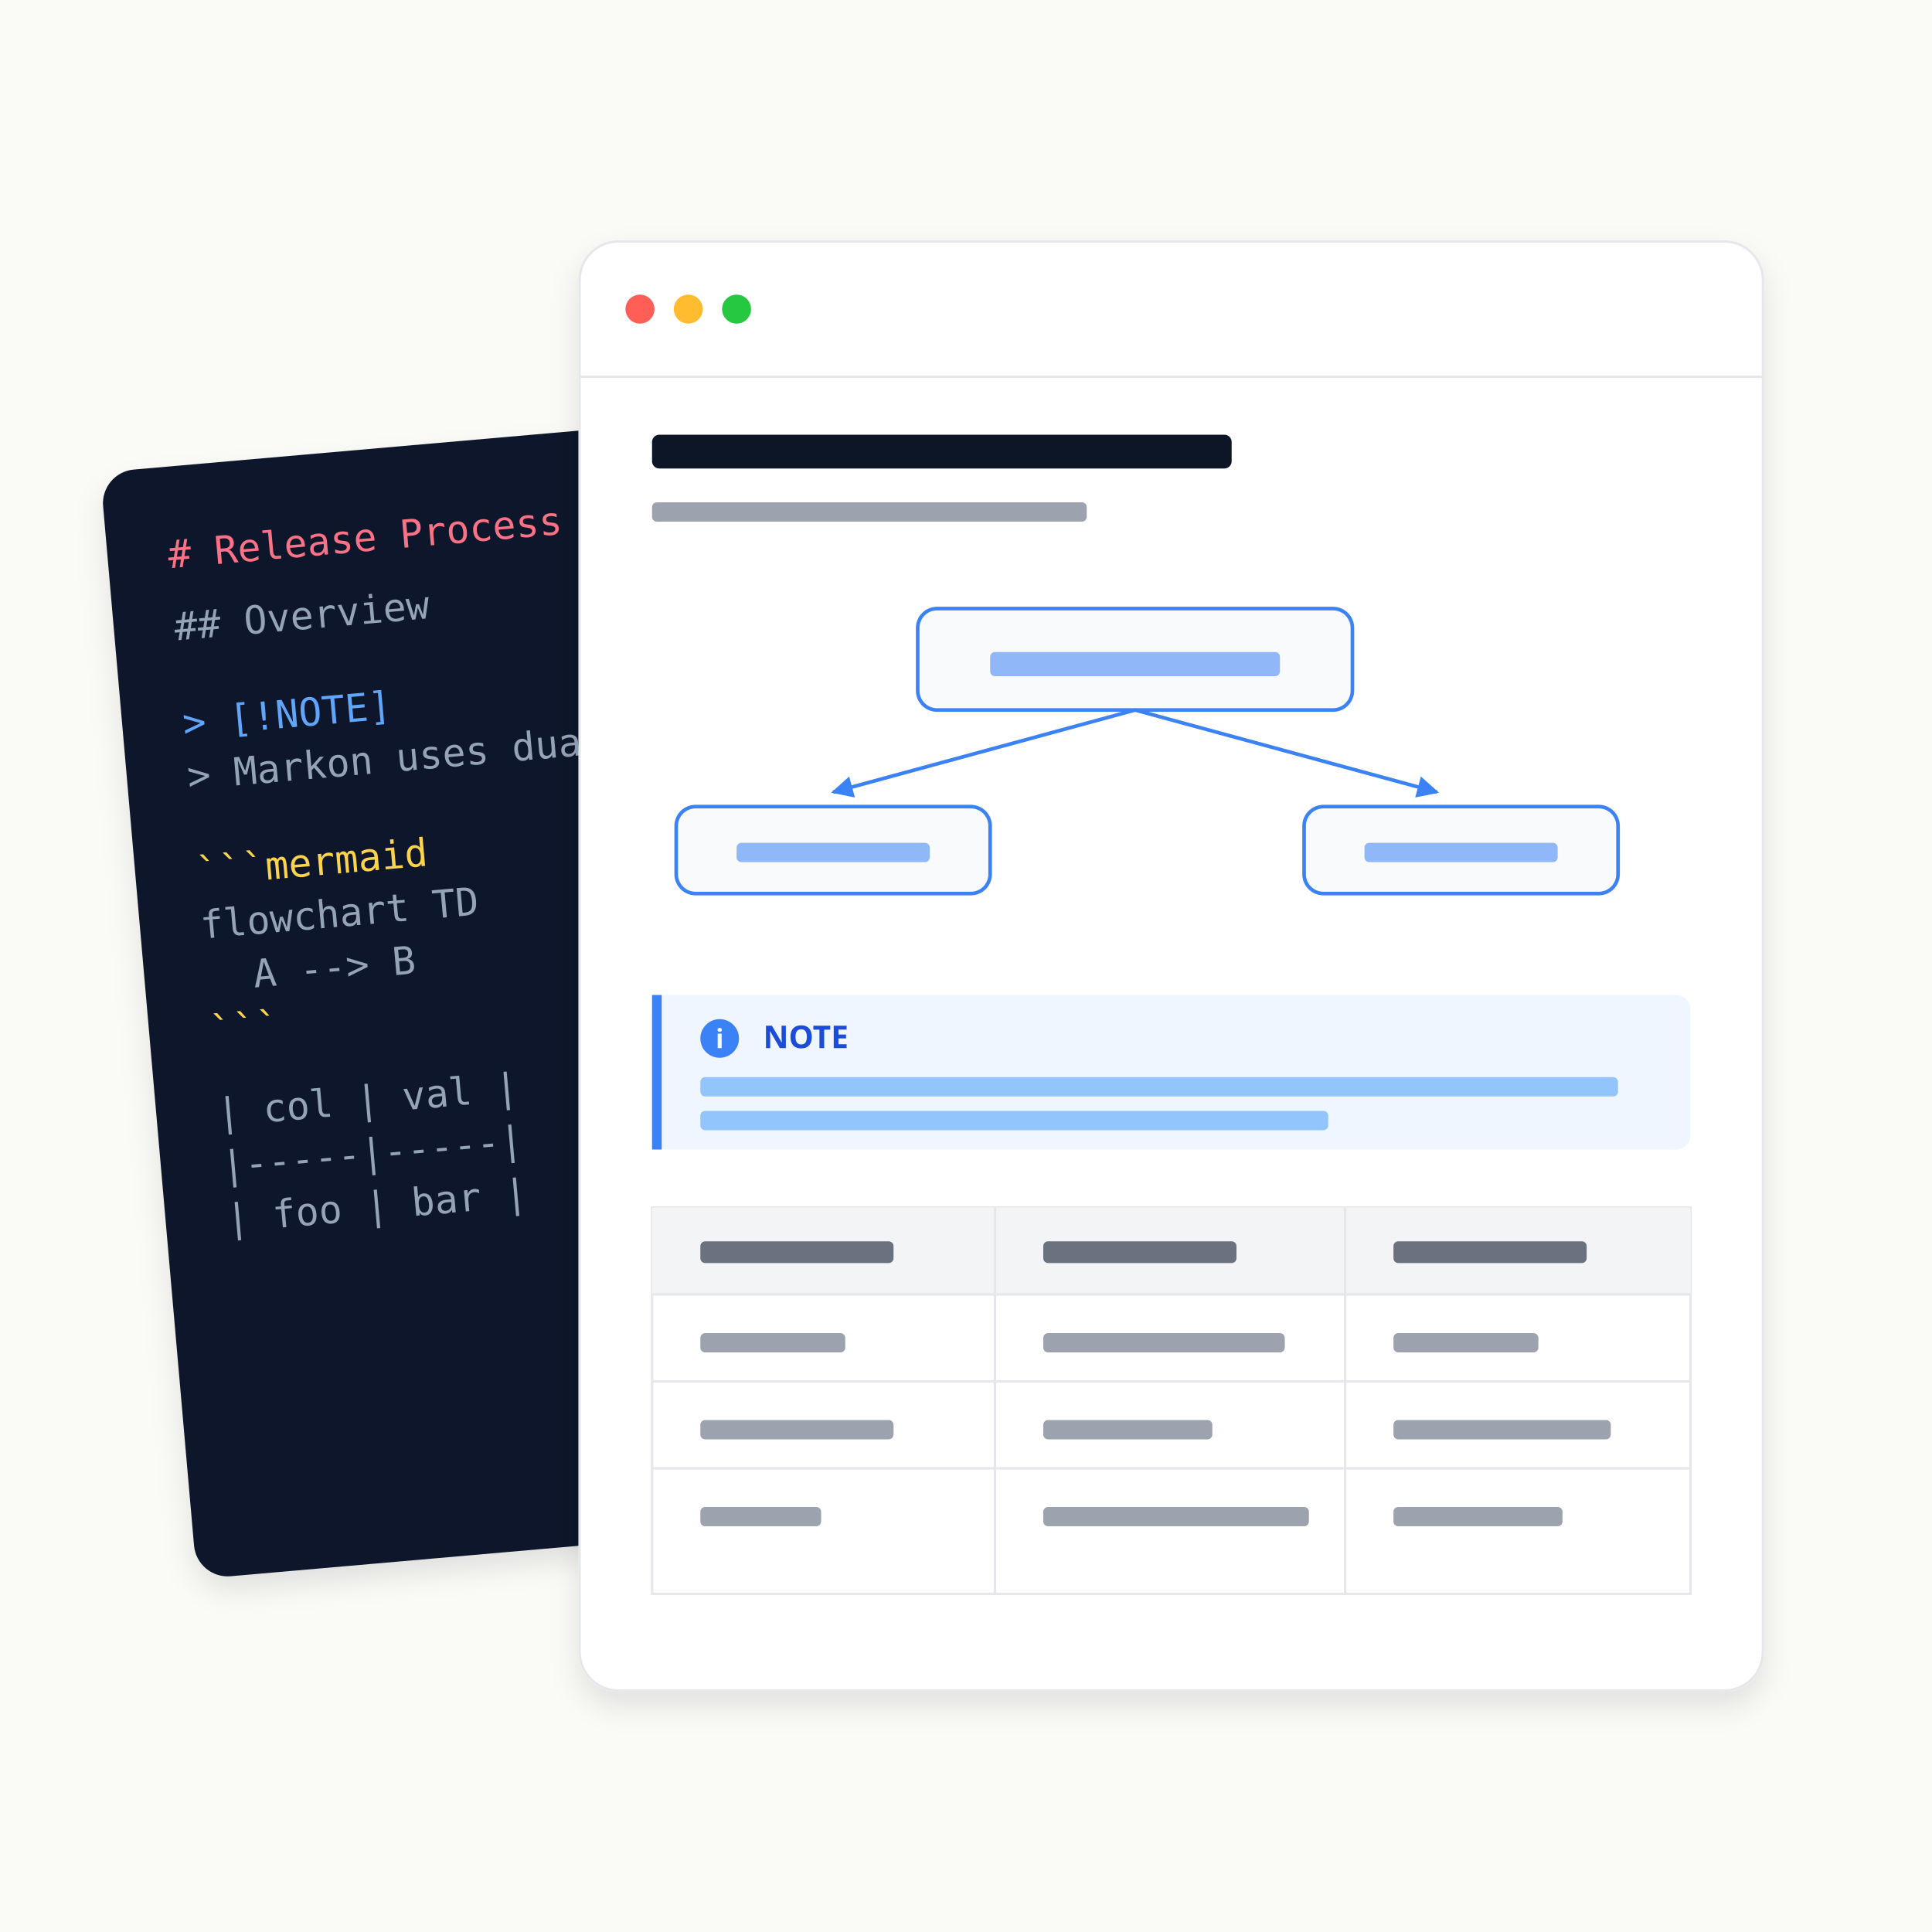
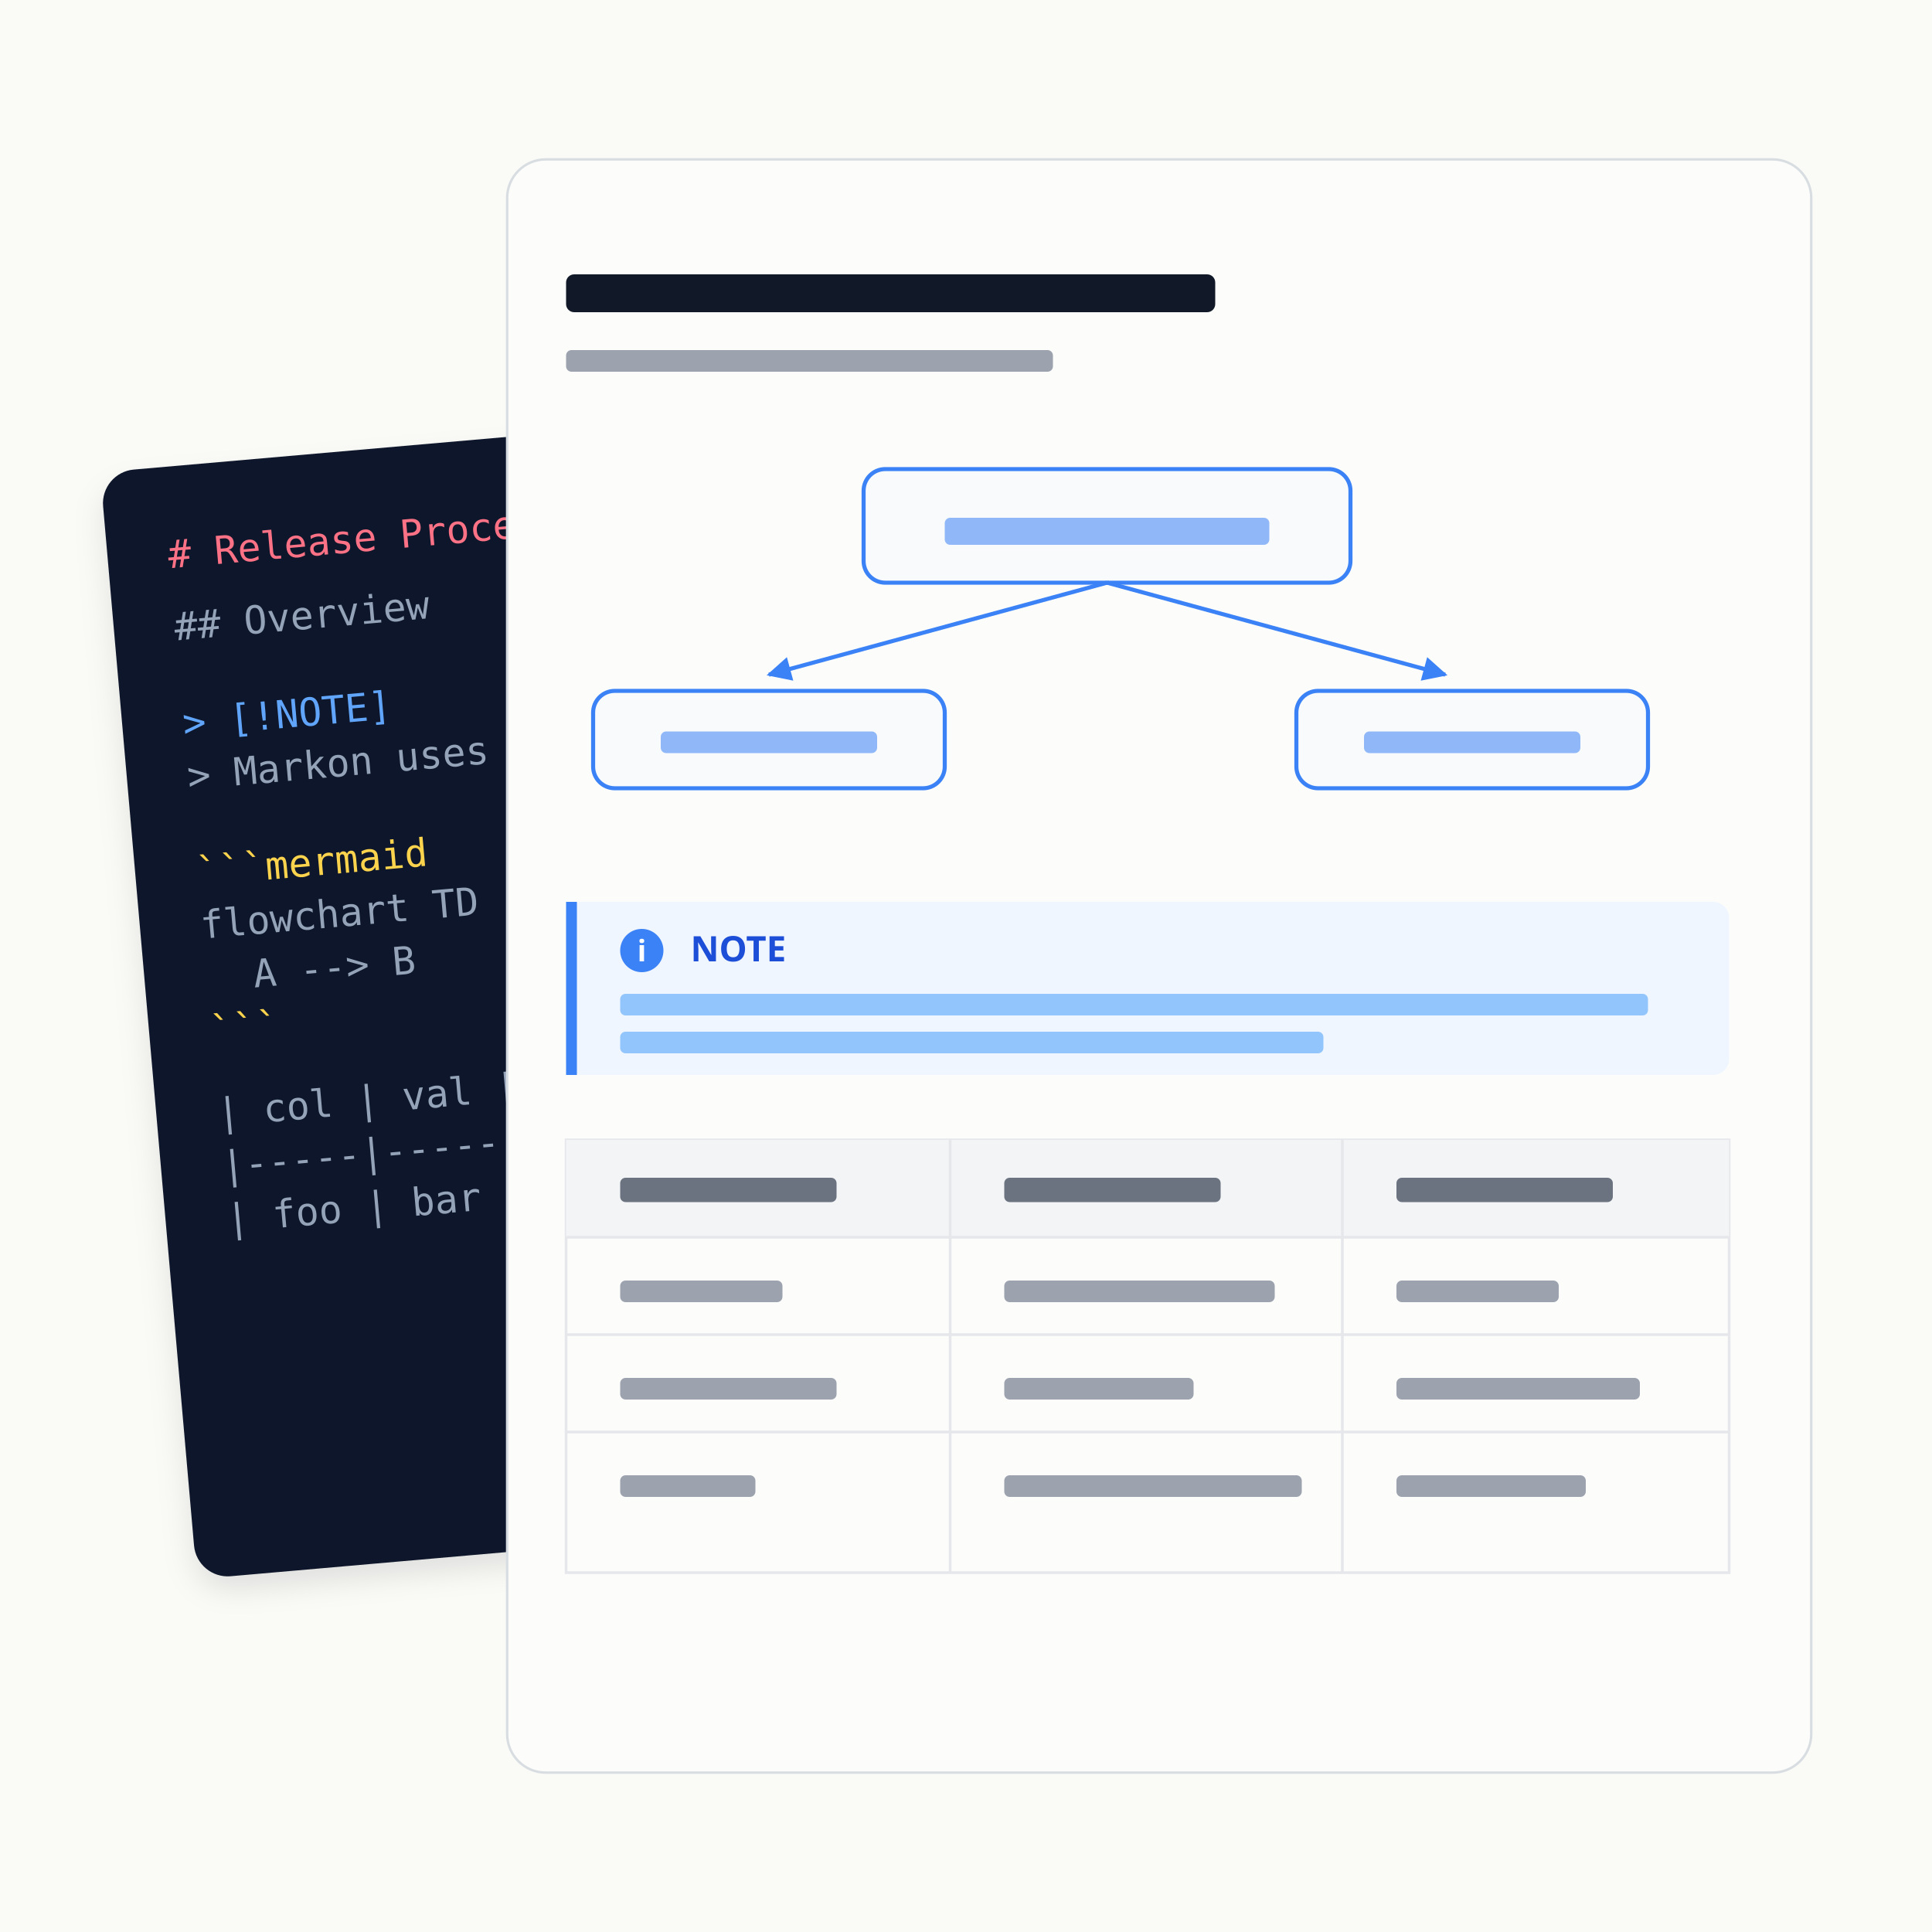
<svg xmlns="http://www.w3.org/2000/svg" viewBox="0 0 800 800" width="800" height="800">
  <defs>
    <filter id="sh" x="-20%" y="-20%" width="140%" height="140%">
      <feGaussianBlur in="SourceAlpha" stdDeviation="6" />
      <feOffset dy="6" />
      <feComponentTransfer>
        <feFuncA type="linear" slope="0.10" />
      </feComponentTransfer>
      <feMerge>
        <feMergeNode />
        <feMergeNode in="SourceGraphic" />
      </feMerge>
    </filter>
    <marker id="arr" viewBox="0 0 10 10" refX="9" refY="5" markerWidth="6" markerHeight="6" orient="auto">
      <path d="M 0 0 L 10 5 L 0 10 z" fill="#3B82F6" />
    </marker>
  </defs>
  <rect width="800" height="800" fill="#FAFAF7" />
  <g transform="rotate(-5 230 400)">
    <rect x="60" y="180" width="340" height="460" rx="14" fill="#0F172A" filter="url(#sh)" />
    <g font-family="ui-monospace, SFMono-Regular, Menlo, monospace" font-size="16" fill="#94A3B8">
      <text x="85" y="222" fill="#FB7185"># Release Process</text>
      <text x="85" y="252">## Overview</text>
      <text x="85" y="292" fill="#60A5FA">&gt; [!NOTE]</text>
      <text x="85" y="314">&gt; Markon uses dual</text>
      <text x="85" y="354" fill="#FCD34D">```mermaid</text>
      <text x="85" y="376">flowchart TD</text>
      <text x="105" y="398">A --&gt; B</text>
      <text x="85" y="420" fill="#FCD34D">```</text>
      <text x="85" y="454">| col | val |</text>
      <text x="85" y="476">|-----|-----|</text>
      <text x="85" y="498">| foo | bar |</text>
    </g>
  </g>
-   <g filter="url(#sh)">
-     <rect x="240" y="100" width="490" height="600" rx="16" fill="#FFFFFF" stroke="#E5E7EB" />
-     <circle cx="265" cy="128" r="6" fill="#FF5F57" />
-     <circle cx="285" cy="128" r="6" fill="#FEBC2E" />
-     <circle cx="305" cy="128" r="6" fill="#28C840" />
-     <line x1="240" y1="156" x2="730" y2="156" stroke="#E5E7EB" />
-     <rect x="270" y="180" rx="3" width="240" height="14" fill="#111827" />
-     <rect x="270" y="208" rx="2" width="180" height="8" fill="#9CA3AF" />
-     <rect x="380" y="252" rx="8" width="180" height="42" fill="#F8FAFC" stroke="#3B82F6" stroke-width="1.5" />
-     <rect x="410" y="270" rx="2" width="120" height="10" fill="#3B82F6" opacity="0.55" />
-     <line x1="470" y1="294" x2="345" y2="328" stroke="#3B82F6" stroke-width="1.5" marker-end="url(#arr)" />
-     <line x1="470" y1="294" x2="595" y2="328" stroke="#3B82F6" stroke-width="1.5" marker-end="url(#arr)" />
-     <rect x="280" y="334" rx="8" width="130" height="36" fill="#F8FAFC" stroke="#3B82F6" stroke-width="1.5" />
-     <rect x="305" y="349" rx="2" width="80" height="8" fill="#3B82F6" opacity="0.55" />
-     <rect x="540" y="334" rx="8" width="130" height="36" fill="#F8FAFC" stroke="#3B82F6" stroke-width="1.5" />
-     <rect x="565" y="349" rx="2" width="80" height="8" fill="#3B82F6" opacity="0.55" />
-     <rect x="270" y="412" rx="6" width="430" height="64" fill="#EFF6FF" />
-     <rect x="270" y="412" width="4" height="64" fill="#3B82F6" />
-     <circle cx="298" cy="430" r="8" fill="#3B82F6" />
-     <text x="298" y="434" font-family="ui-sans-serif, system-ui" font-size="11" font-weight="700" fill="#FFFFFF" text-anchor="middle">i</text>
-     <text x="316" y="434" font-family="ui-sans-serif, system-ui" font-size="13" font-weight="700" fill="#1D4ED8">NOTE</text>
-     <rect x="290" y="446" rx="2" width="380" height="8" fill="#93C5FD" />
-     <rect x="290" y="460" rx="2" width="260" height="8" fill="#93C5FD" />
-     <rect x="270" y="500" width="430" height="160" fill="#FFFFFF" stroke="#E5E7EB" />
-     <rect x="270" y="500" width="430" height="36" fill="#F3F4F6" />
-     <line x1="270" y1="536" x2="700" y2="536" stroke="#E5E7EB" />
-     <line x1="270" y1="572" x2="700" y2="572" stroke="#E5E7EB" />
-     <line x1="270" y1="608" x2="700" y2="608" stroke="#E5E7EB" />
-     <line x1="412" y1="500" x2="412" y2="660" stroke="#E5E7EB" />
-     <line x1="557" y1="500" x2="557" y2="660" stroke="#E5E7EB" />
-     <rect x="290" y="514" rx="2" width="80" height="9" fill="#6B7280" />
-     <rect x="432" y="514" rx="2" width="80" height="9" fill="#6B7280" />
-     <rect x="577" y="514" rx="2" width="80" height="9" fill="#6B7280" />
-     <rect x="290" y="552" rx="2" width="60" height="8" fill="#9CA3AF" />
-     <rect x="432" y="552" rx="2" width="100" height="8" fill="#9CA3AF" />
-     <rect x="577" y="552" rx="2" width="60" height="8" fill="#9CA3AF" />
-     <rect x="290" y="588" rx="2" width="80" height="8" fill="#9CA3AF" />
-     <rect x="432" y="588" rx="2" width="70" height="8" fill="#9CA3AF" />
-     <rect x="577" y="588" rx="2" width="90" height="8" fill="#9CA3AF" />
-     <rect x="290" y="624" rx="2" width="50" height="8" fill="#9CA3AF" />
-     <rect x="432" y="624" rx="2" width="110" height="8" fill="#9CA3AF" />
-     <rect x="577" y="624" rx="2" width="70" height="8" fill="#9CA3AF" />
+   <g>
+     <rect x="210" y="66" width="540" height="668" rx="16" fill="#FCFCFA" stroke="#D8DDE1" />
+     <g transform="translate(-68 -88) scale(1.12)">
+       <rect x="270" y="180" rx="3" width="240" height="14" fill="#111827" />
+       <rect x="270" y="208" rx="2" width="180" height="8" fill="#9CA3AF" />
+       <rect x="380" y="252" rx="8" width="180" height="42" fill="#F8FAFC" stroke="#3B82F6" stroke-width="1.5" />
+       <rect x="410" y="270" rx="2" width="120" height="10" fill="#3B82F6" opacity="0.55" />
+       <line x1="470" y1="294" x2="345" y2="328" stroke="#3B82F6" stroke-width="1.5" marker-end="url(#arr)" />
+       <line x1="470" y1="294" x2="595" y2="328" stroke="#3B82F6" stroke-width="1.5" marker-end="url(#arr)" />
+       <rect x="280" y="334" rx="8" width="130" height="36" fill="#F8FAFC" stroke="#3B82F6" stroke-width="1.5" />
+       <rect x="305" y="349" rx="2" width="80" height="8" fill="#3B82F6" opacity="0.55" />
+       <rect x="540" y="334" rx="8" width="130" height="36" fill="#F8FAFC" stroke="#3B82F6" stroke-width="1.5" />
+       <rect x="565" y="349" rx="2" width="80" height="8" fill="#3B82F6" opacity="0.55" />
+       <rect x="270" y="412" rx="6" width="430" height="64" fill="#EFF6FF" />
+       <rect x="270" y="412" width="4" height="64" fill="#3B82F6" />
+       <circle cx="298" cy="430" r="8" fill="#3B82F6" />
+       <text x="298" y="434" font-family="ui-sans-serif, system-ui" font-size="11" font-weight="700" fill="#FFFFFF" text-anchor="middle">i</text>
+       <text x="316" y="434" font-family="ui-sans-serif, system-ui" font-size="13" font-weight="700" fill="#1D4ED8">NOTE</text>
+       <rect x="290" y="446" rx="2" width="380" height="8" fill="#93C5FD" />
+       <rect x="290" y="460" rx="2" width="260" height="8" fill="#93C5FD" />
+       <rect x="270" y="500" width="430" height="160" fill="#FCFCFA" stroke="#E5E7EB" />
+       <rect x="270" y="500" width="430" height="36" fill="#F3F4F6" />
+       <line x1="270" y1="536" x2="700" y2="536" stroke="#E5E7EB" />
+       <line x1="270" y1="572" x2="700" y2="572" stroke="#E5E7EB" />
+       <line x1="270" y1="608" x2="700" y2="608" stroke="#E5E7EB" />
+       <line x1="412" y1="500" x2="412" y2="660" stroke="#E5E7EB" />
+       <line x1="557" y1="500" x2="557" y2="660" stroke="#E5E7EB" />
+       <rect x="290" y="514" rx="2" width="80" height="9" fill="#6B7280" />
+       <rect x="432" y="514" rx="2" width="80" height="9" fill="#6B7280" />
+       <rect x="577" y="514" rx="2" width="80" height="9" fill="#6B7280" />
+       <rect x="290" y="552" rx="2" width="60" height="8" fill="#9CA3AF" />
+       <rect x="432" y="552" rx="2" width="100" height="8" fill="#9CA3AF" />
+       <rect x="577" y="552" rx="2" width="60" height="8" fill="#9CA3AF" />
+       <rect x="290" y="588" rx="2" width="80" height="8" fill="#9CA3AF" />
+       <rect x="432" y="588" rx="2" width="70" height="8" fill="#9CA3AF" />
+       <rect x="577" y="588" rx="2" width="90" height="8" fill="#9CA3AF" />
+       <rect x="290" y="624" rx="2" width="50" height="8" fill="#9CA3AF" />
+       <rect x="432" y="624" rx="2" width="110" height="8" fill="#9CA3AF" />
+       <rect x="577" y="624" rx="2" width="70" height="8" fill="#9CA3AF" />
+     </g>
  </g>
</svg>
